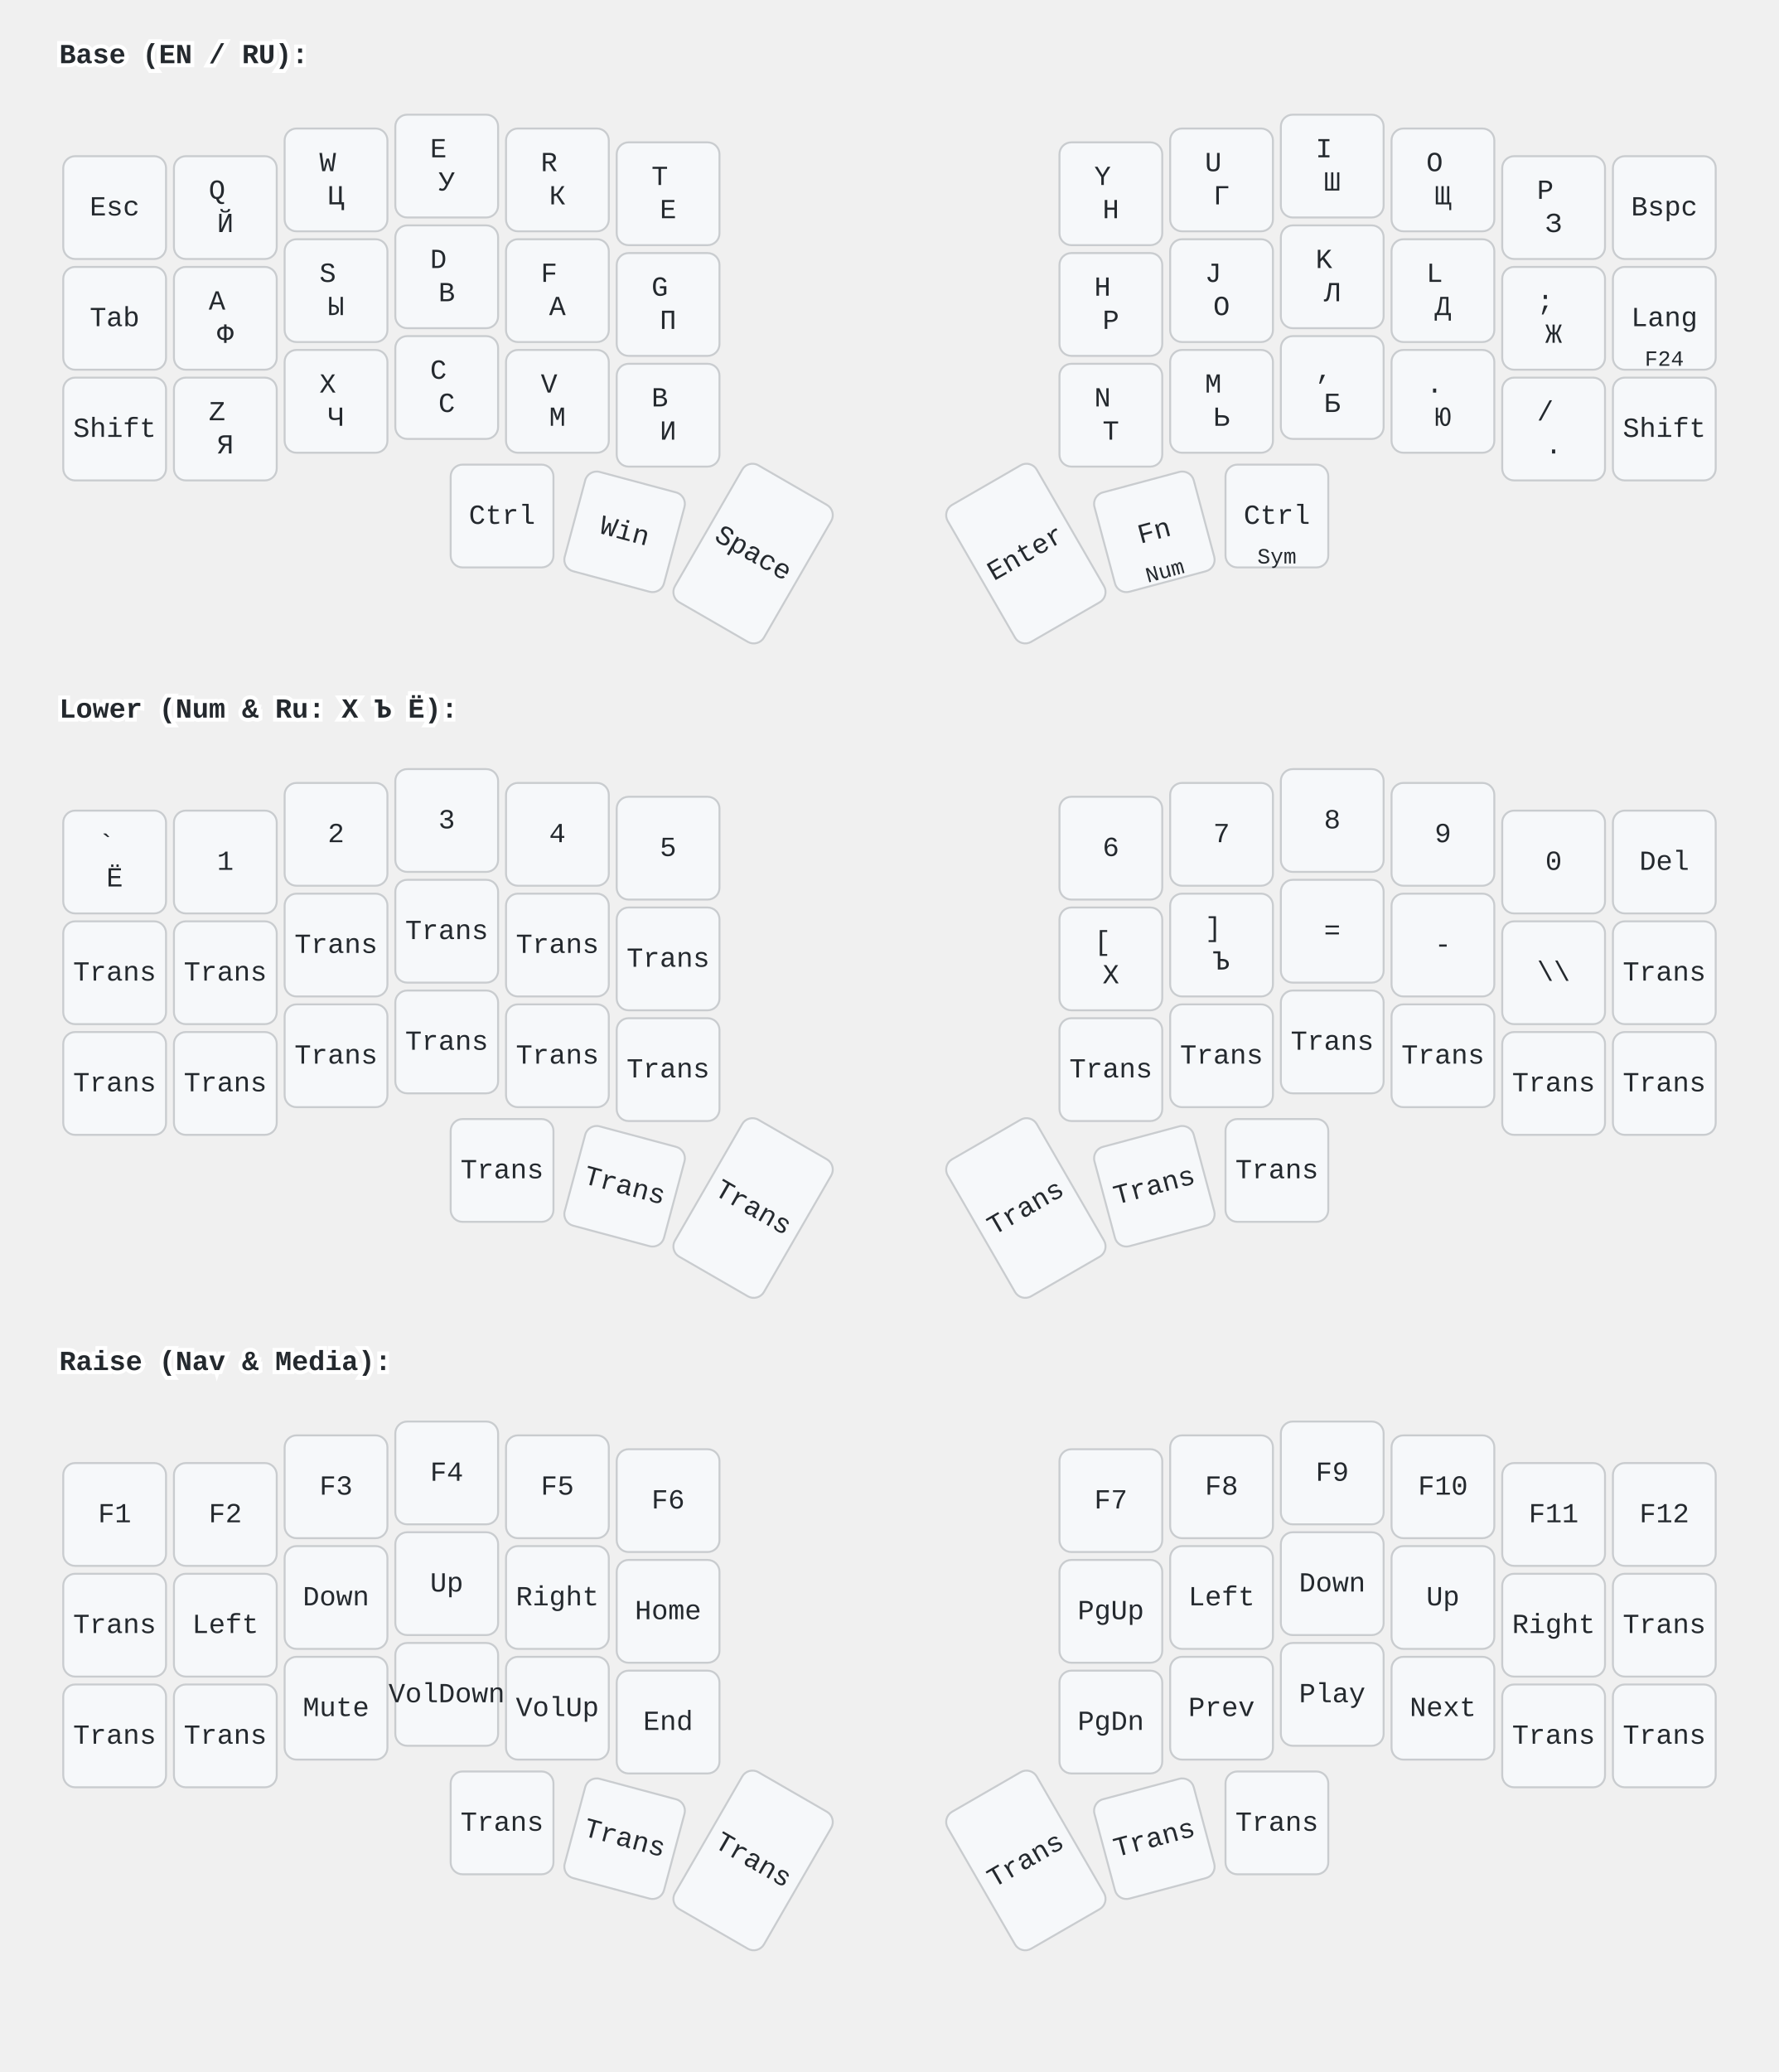
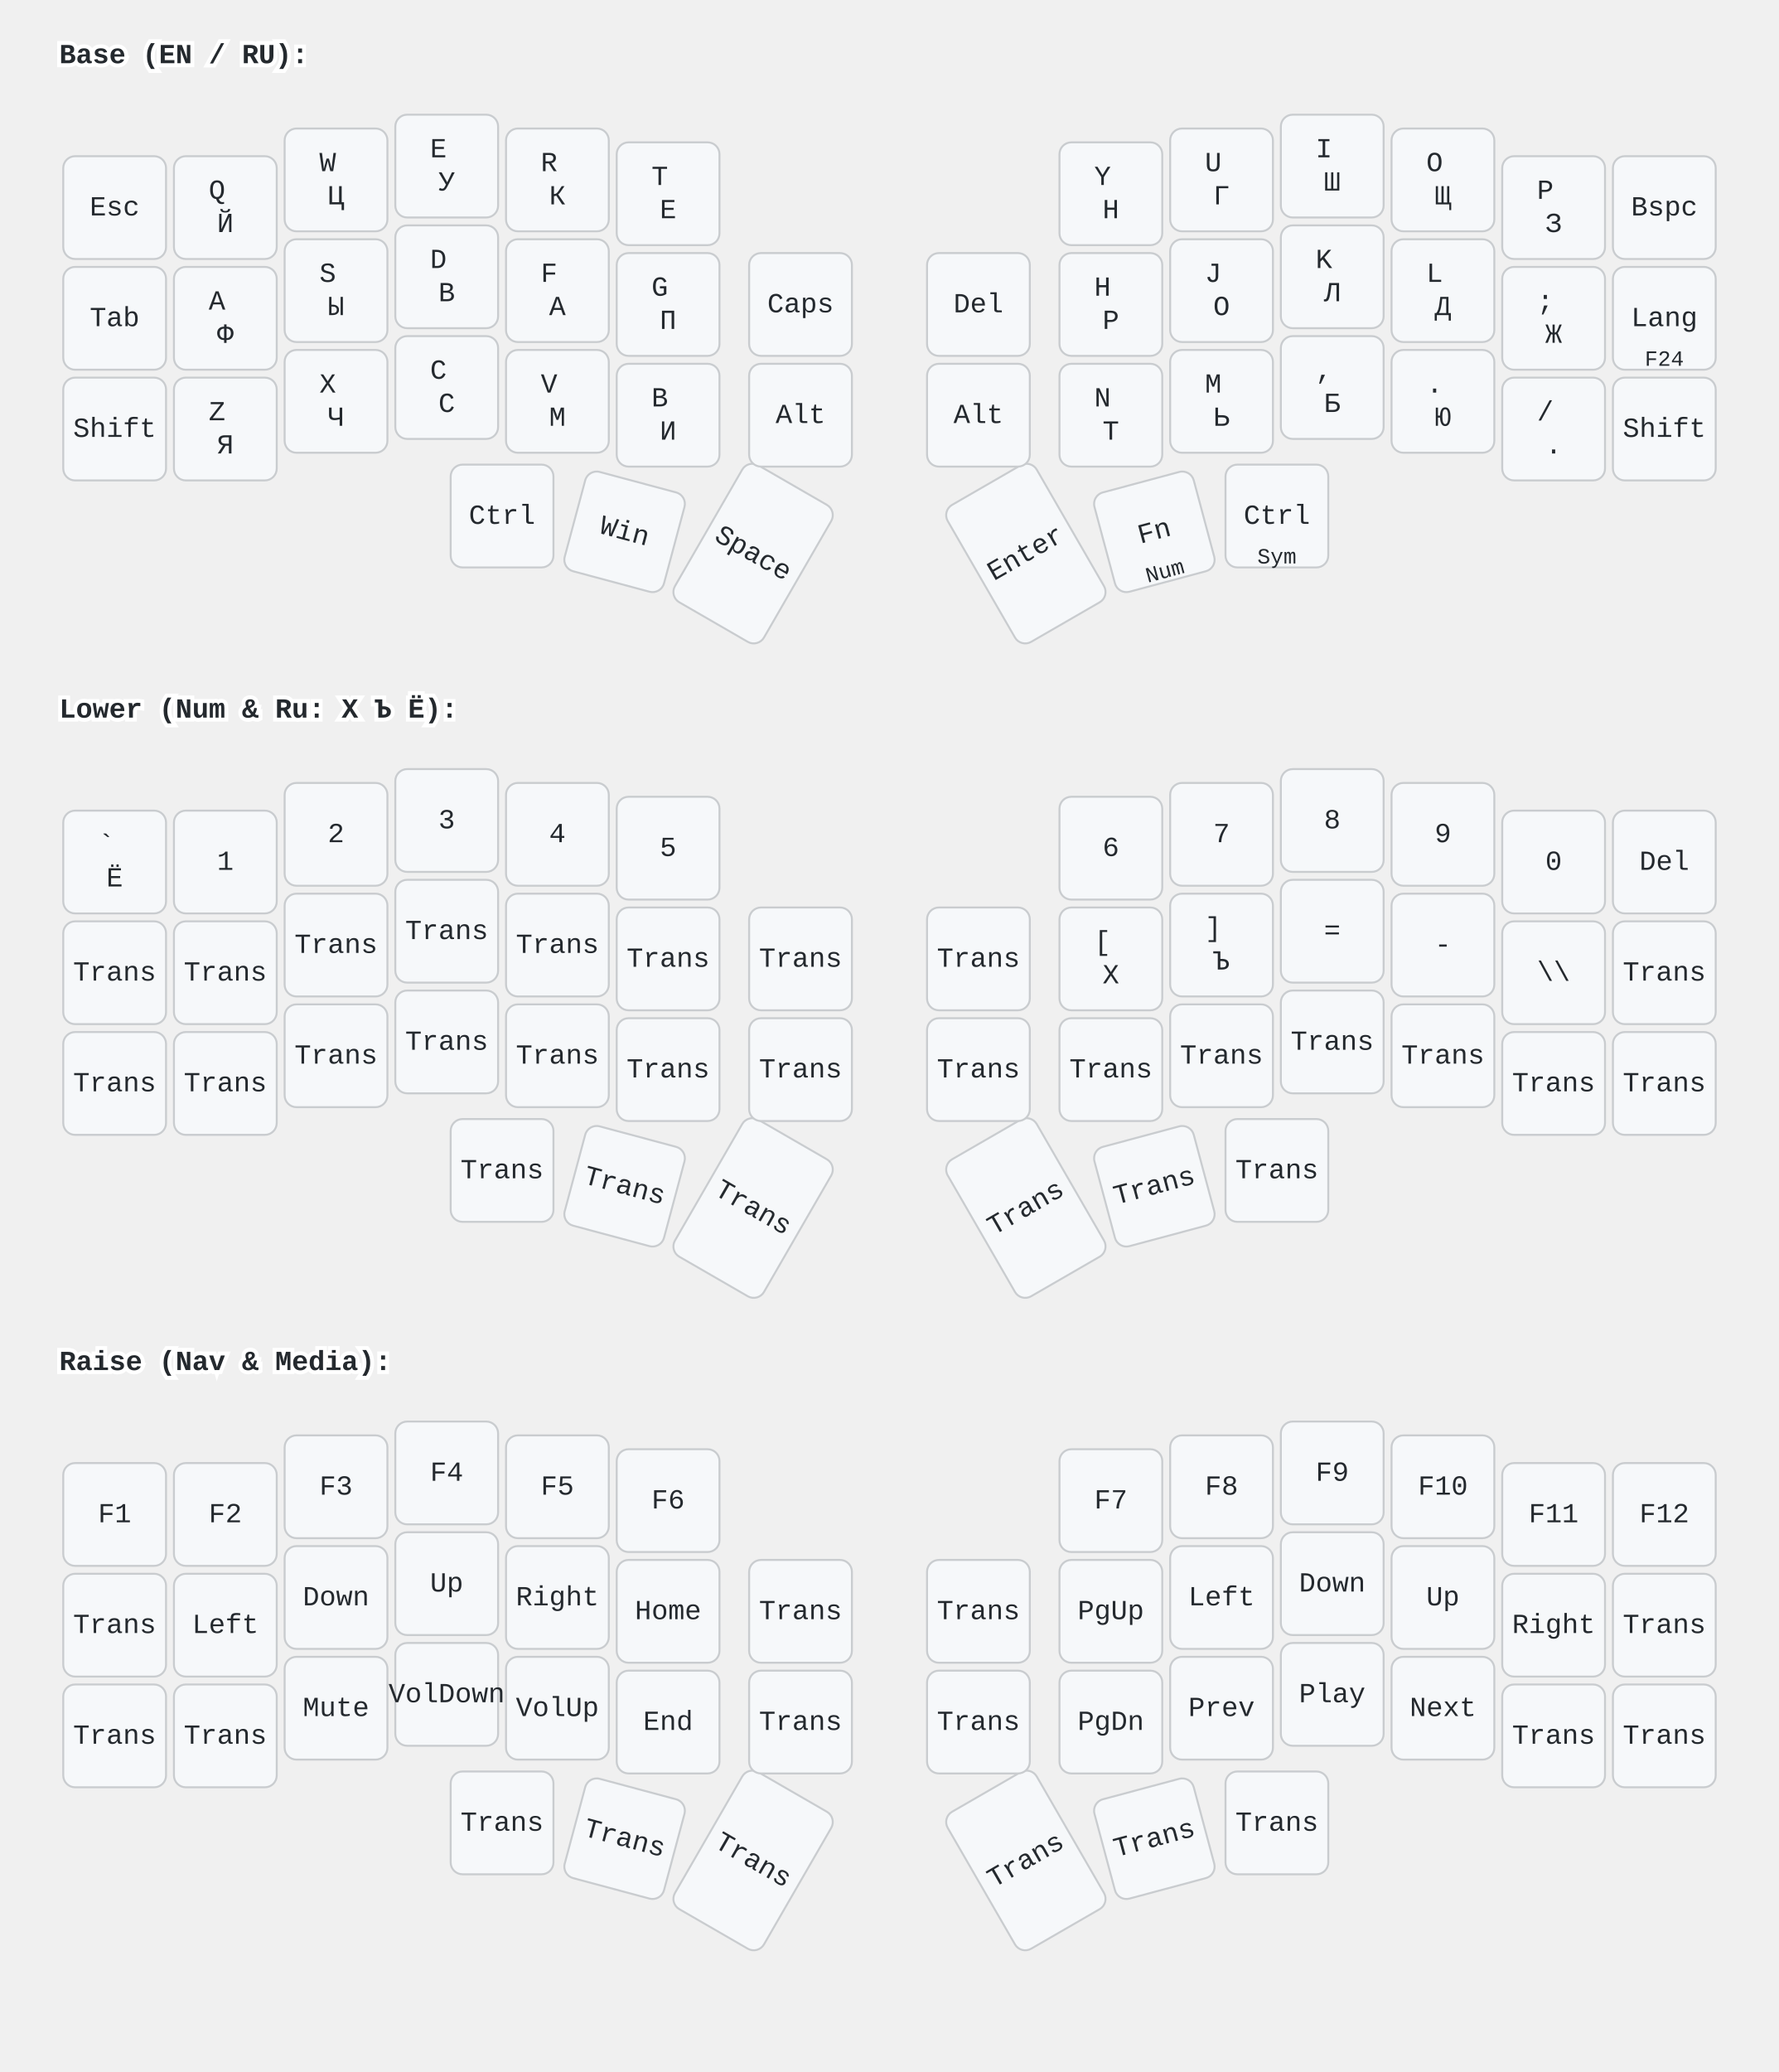
<svg xmlns="http://www.w3.org/2000/svg" width="900" height="1048" viewBox="0 0 900 1048" class="keymap">
  <style>/* inherit to force styles through use tags */
svg path {
    fill: inherit;
}

/* font and background color specifications */
svg.keymap {
    font-family: SFMono-Regular,Consolas,Liberation Mono,Menlo,monospace;
    font-size: 14px;
    font-kerning: normal;
    text-rendering: optimizeLegibility;
    fill: #24292e;
}

/* default key styling */
rect.key {
    fill: #f6f8fa;
}

rect.key, rect.combo {
    stroke: #c9cccf;
    stroke-width: 1;
}

/* default key side styling, only used is draw_key_sides is set */
rect.side {
    filter: brightness(90%);
}

/* color accent for combo boxes */
rect.combo, rect.combo-separate {
    fill: #cdf;
}

/* color accent for held keys */
rect.held, rect.combo.held {
    fill: #fdd;
}

/* color accent for ghost (optional) keys */
rect.ghost, rect.combo.ghost {
    stroke-dasharray: 4, 4;
    stroke-width: 2;
}

text {
    text-anchor: middle;
    dominant-baseline: middle;
}

/* styling for layer labels */
text.label {
    font-weight: bold;
    text-anchor: start;
    stroke: white;
    stroke-width: 4;
    paint-order: stroke;
}

/* styling for optional footer */
text.footer {
    text-anchor: end;
    dominant-baseline: auto;
    stroke: white;
    stroke-width: 4;
    paint-order: stroke;
}

/* styling for combo tap, and key non-tap label text */
- text.combo, text.hold, text.shifted, text.left, text.right {
+ text.combo, text.hold, text.shifted, text.left, text.right, text.tl, text.tr, text.bl, text.br {
    font-size: 11px;
}

- text.hold {
+ text.hold, text.bl, text.br {
    text-anchor: middle;
    dominant-baseline: auto;
}

- text.shifted {
+ text.shifted, text.tl, text.tr {
    text-anchor: middle;
    dominant-baseline: hanging;
}

- text.left {
+ text.left, text.tl, text.bl {
    text-anchor: start;
}

- text.right {
+ text.right, text.tr, text.br {
    text-anchor: end;
}

text.layer-activator {
    text-decoration: underline;
}

/* styling for hold/shifted label text in combo box */
text.combo.hold, text.combo.shifted, text.combo.left, text.combo.right {
    font-size: 8px;
}

/* lighter symbol for transparent keys */
text.trans {
    fill: #7b7e81;
}

/* styling for combo dendrons */
path.combo {
    stroke-width: 1;
    stroke: gray;
    fill: none;
}

/* Start Tabler Icons Cleanup */
/* cannot use height/width with glyphs */
.icon-tabler &gt; path {
    fill: inherit;
    stroke: inherit;
    stroke-width: 2;
}
/* hide tabler's default box */
.icon-tabler &gt; path[stroke="none"][fill="none"] {
    visibility: hidden;
}
/* End Tabler Icons Cleanup */
</style>
  <g transform="translate(30, 0)" class="layer-Base (EN / RU)">
    <text x="0" y="28" class="label" id="Base-EN--RU">Base (EN / RU):</text>
    <g transform="translate(0, 56)">
      <g transform="translate(28, 49)" class="key keypos-0">
        <rect rx="6" ry="6" x="-26" y="-26" width="52" height="52" class="key" />
        <text x="0" y="0" class="key tap">Esc</text>
      </g>
      <g transform="translate(84, 49)" class="key keypos-1">
        <rect rx="6" ry="6" x="-26" y="-26" width="52" height="52" class="key" />
        <text x="0" y="0" class="key tap">
          <tspan x="0" dy="-0.6em">Q</tspan>
          <tspan x="0" dy="1.2em">Й</tspan>
        </text>
      </g>
      <g transform="translate(140, 35)" class="key keypos-2">
        <rect rx="6" ry="6" x="-26" y="-26" width="52" height="52" class="key" />
        <text x="0" y="0" class="key tap">
          <tspan x="0" dy="-0.6em">W</tspan>
          <tspan x="0" dy="1.2em">Ц</tspan>
        </text>
      </g>
      <g transform="translate(196, 28)" class="key keypos-3">
        <rect rx="6" ry="6" x="-26" y="-26" width="52" height="52" class="key" />
        <text x="0" y="0" class="key tap">
          <tspan x="0" dy="-0.6em">E</tspan>
          <tspan x="0" dy="1.2em">У</tspan>
        </text>
      </g>
      <g transform="translate(252, 35)" class="key keypos-4">
        <rect rx="6" ry="6" x="-26" y="-26" width="52" height="52" class="key" />
        <text x="0" y="0" class="key tap">
          <tspan x="0" dy="-0.6em">R</tspan>
          <tspan x="0" dy="1.2em">К</tspan>
        </text>
      </g>
      <g transform="translate(308, 42)" class="key keypos-5">
        <rect rx="6" ry="6" x="-26" y="-26" width="52" height="52" class="key" />
        <text x="0" y="0" class="key tap">
          <tspan x="0" dy="-0.6em">T</tspan>
          <tspan x="0" dy="1.2em">Е</tspan>
        </text>
      </g>
      <g transform="translate(532, 42)" class="key keypos-6">
        <rect rx="6" ry="6" x="-26" y="-26" width="52" height="52" class="key" />
        <text x="0" y="0" class="key tap">
          <tspan x="0" dy="-0.6em">Y</tspan>
          <tspan x="0" dy="1.2em">Н</tspan>
        </text>
      </g>
      <g transform="translate(588, 35)" class="key keypos-7">
        <rect rx="6" ry="6" x="-26" y="-26" width="52" height="52" class="key" />
        <text x="0" y="0" class="key tap">
          <tspan x="0" dy="-0.6em">U</tspan>
          <tspan x="0" dy="1.2em">Г</tspan>
        </text>
      </g>
      <g transform="translate(644, 28)" class="key keypos-8">
        <rect rx="6" ry="6" x="-26" y="-26" width="52" height="52" class="key" />
        <text x="0" y="0" class="key tap">
          <tspan x="0" dy="-0.6em">I</tspan>
          <tspan x="0" dy="1.2em">Ш</tspan>
        </text>
      </g>
      <g transform="translate(700, 35)" class="key keypos-9">
        <rect rx="6" ry="6" x="-26" y="-26" width="52" height="52" class="key" />
        <text x="0" y="0" class="key tap">
          <tspan x="0" dy="-0.6em">O</tspan>
          <tspan x="0" dy="1.2em">Щ</tspan>
        </text>
      </g>
      <g transform="translate(756, 49)" class="key keypos-10">
        <rect rx="6" ry="6" x="-26" y="-26" width="52" height="52" class="key" />
        <text x="0" y="0" class="key tap">
          <tspan x="0" dy="-0.6em">P</tspan>
          <tspan x="0" dy="1.2em">З</tspan>
        </text>
      </g>
      <g transform="translate(812, 49)" class="key keypos-11">
        <rect rx="6" ry="6" x="-26" y="-26" width="52" height="52" class="key" />
        <text x="0" y="0" class="key tap">Bspc</text>
      </g>
      <g transform="translate(28, 105)" class="key keypos-12">
        <rect rx="6" ry="6" x="-26" y="-26" width="52" height="52" class="key" />
        <text x="0" y="0" class="key tap">Tab</text>
      </g>
      <g transform="translate(84, 105)" class="key keypos-13">
        <rect rx="6" ry="6" x="-26" y="-26" width="52" height="52" class="key" />
        <text x="0" y="0" class="key tap">
          <tspan x="0" dy="-0.6em">A</tspan>
          <tspan x="0" dy="1.2em">Ф</tspan>
        </text>
      </g>
      <g transform="translate(140, 91)" class="key keypos-14">
        <rect rx="6" ry="6" x="-26" y="-26" width="52" height="52" class="key" />
        <text x="0" y="0" class="key tap">
          <tspan x="0" dy="-0.6em">S</tspan>
          <tspan x="0" dy="1.2em">Ы</tspan>
        </text>
      </g>
      <g transform="translate(196, 84)" class="key keypos-15">
        <rect rx="6" ry="6" x="-26" y="-26" width="52" height="52" class="key" />
        <text x="0" y="0" class="key tap">
          <tspan x="0" dy="-0.6em">D</tspan>
          <tspan x="0" dy="1.2em">В</tspan>
        </text>
      </g>
      <g transform="translate(252, 91)" class="key keypos-16">
        <rect rx="6" ry="6" x="-26" y="-26" width="52" height="52" class="key" />
        <text x="0" y="0" class="key tap">
          <tspan x="0" dy="-0.6em">F</tspan>
          <tspan x="0" dy="1.2em">А</tspan>
        </text>
      </g>
      <g transform="translate(308, 98)" class="key keypos-17">
        <rect rx="6" ry="6" x="-26" y="-26" width="52" height="52" class="key" />
        <text x="0" y="0" class="key tap">
          <tspan x="0" dy="-0.6em">G</tspan>
          <tspan x="0" dy="1.2em">П</tspan>
        </text>
      </g>
      <g transform="translate(532, 98)" class="key keypos-18">
        <rect rx="6" ry="6" x="-26" y="-26" width="52" height="52" class="key" />
        <text x="0" y="0" class="key tap">
          <tspan x="0" dy="-0.6em">H</tspan>
          <tspan x="0" dy="1.2em">Р</tspan>
        </text>
      </g>
      <g transform="translate(588, 91)" class="key keypos-19">
        <rect rx="6" ry="6" x="-26" y="-26" width="52" height="52" class="key" />
        <text x="0" y="0" class="key tap">
          <tspan x="0" dy="-0.6em">J</tspan>
          <tspan x="0" dy="1.2em">О</tspan>
        </text>
      </g>
      <g transform="translate(644, 84)" class="key keypos-20">
        <rect rx="6" ry="6" x="-26" y="-26" width="52" height="52" class="key" />
        <text x="0" y="0" class="key tap">
          <tspan x="0" dy="-0.6em">K</tspan>
          <tspan x="0" dy="1.2em">Л</tspan>
        </text>
      </g>
      <g transform="translate(700, 91)" class="key keypos-21">
        <rect rx="6" ry="6" x="-26" y="-26" width="52" height="52" class="key" />
        <text x="0" y="0" class="key tap">
          <tspan x="0" dy="-0.6em">L</tspan>
          <tspan x="0" dy="1.2em">Д</tspan>
        </text>
      </g>
      <g transform="translate(756, 105)" class="key keypos-22">
        <rect rx="6" ry="6" x="-26" y="-26" width="52" height="52" class="key" />
        <text x="0" y="0" class="key tap">
          <tspan x="0" dy="-0.6em">;</tspan>
          <tspan x="0" dy="1.2em">Ж</tspan>
        </text>
      </g>
      <g transform="translate(812, 105)" class="key keypos-23">
        <rect rx="6" ry="6" x="-26" y="-26" width="52" height="52" class="key" />
        <text x="0" y="0" class="key tap">Lang</text>
        <text x="0" y="24" class="key hold">F24</text>
      </g>
      <g transform="translate(28, 161)" class="key keypos-24">
        <rect rx="6" ry="6" x="-26" y="-26" width="52" height="52" class="key" />
        <text x="0" y="0" class="key tap">Shift</text>
      </g>
      <g transform="translate(84, 161)" class="key keypos-25">
        <rect rx="6" ry="6" x="-26" y="-26" width="52" height="52" class="key" />
        <text x="0" y="0" class="key tap">
          <tspan x="0" dy="-0.6em">Z</tspan>
          <tspan x="0" dy="1.2em">Я</tspan>
        </text>
      </g>
      <g transform="translate(140, 147)" class="key keypos-26">
        <rect rx="6" ry="6" x="-26" y="-26" width="52" height="52" class="key" />
        <text x="0" y="0" class="key tap">
          <tspan x="0" dy="-0.6em">X</tspan>
          <tspan x="0" dy="1.2em">Ч</tspan>
        </text>
      </g>
      <g transform="translate(196, 140)" class="key keypos-27">
        <rect rx="6" ry="6" x="-26" y="-26" width="52" height="52" class="key" />
        <text x="0" y="0" class="key tap">
          <tspan x="0" dy="-0.6em">C</tspan>
          <tspan x="0" dy="1.2em">С</tspan>
        </text>
      </g>
      <g transform="translate(252, 147)" class="key keypos-28">
        <rect rx="6" ry="6" x="-26" y="-26" width="52" height="52" class="key" />
        <text x="0" y="0" class="key tap">
          <tspan x="0" dy="-0.6em">V</tspan>
          <tspan x="0" dy="1.2em">М</tspan>
        </text>
      </g>
      <g transform="translate(308, 154)" class="key keypos-29">
        <rect rx="6" ry="6" x="-26" y="-26" width="52" height="52" class="key" />
        <text x="0" y="0" class="key tap">
          <tspan x="0" dy="-0.6em">B</tspan>
          <tspan x="0" dy="1.2em">И</tspan>
        </text>
      </g>
      <g transform="translate(532, 154)" class="key keypos-30">
        <rect rx="6" ry="6" x="-26" y="-26" width="52" height="52" class="key" />
        <text x="0" y="0" class="key tap">
          <tspan x="0" dy="-0.6em">N</tspan>
          <tspan x="0" dy="1.2em">Т</tspan>
        </text>
      </g>
      <g transform="translate(588, 147)" class="key keypos-31">
        <rect rx="6" ry="6" x="-26" y="-26" width="52" height="52" class="key" />
        <text x="0" y="0" class="key tap">
          <tspan x="0" dy="-0.6em">M</tspan>
          <tspan x="0" dy="1.2em">Ь</tspan>
        </text>
      </g>
      <g transform="translate(644, 140)" class="key keypos-32">
        <rect rx="6" ry="6" x="-26" y="-26" width="52" height="52" class="key" />
        <text x="0" y="0" class="key tap">
          <tspan x="0" dy="-0.6em">,</tspan>
          <tspan x="0" dy="1.2em">Б</tspan>
        </text>
      </g>
      <g transform="translate(700, 147)" class="key keypos-33">
        <rect rx="6" ry="6" x="-26" y="-26" width="52" height="52" class="key" />
        <text x="0" y="0" class="key tap">
          <tspan x="0" dy="-0.6em">.</tspan>
          <tspan x="0" dy="1.2em">Ю</tspan>
        </text>
      </g>
      <g transform="translate(756, 161)" class="key keypos-34">
        <rect rx="6" ry="6" x="-26" y="-26" width="52" height="52" class="key" />
        <text x="0" y="0" class="key tap">
          <tspan x="0" dy="-0.6em">/</tspan>
          <tspan x="0" dy="1.2em">.</tspan>
        </text>
      </g>
      <g transform="translate(812, 161)" class="key keypos-35">
        <rect rx="6" ry="6" x="-26" y="-26" width="52" height="52" class="key" />
        <text x="0" y="0" class="key tap">Shift</text>
      </g>
      <g transform="translate(224, 205)" class="key keypos-36">
        <rect rx="6" ry="6" x="-26" y="-26" width="52" height="52" class="key" />
        <text x="0" y="0" class="key tap">Ctrl</text>
      </g>
      <g transform="translate(286, 213) rotate(15.0)" class="key keypos-37">
        <rect rx="6" ry="6" x="-26" y="-26" width="52" height="52" class="key" />
        <text x="0" y="0" class="key tap">Win</text>
      </g>
      <g transform="translate(351, 224) rotate(30.0)" class="key keypos-38">
        <rect rx="6" ry="6" x="-26" y="-40" width="52" height="80" class="key" />
        <text x="0" y="0" class="key tap">Space</text>
      </g>
      <g transform="translate(489, 224) rotate(-30.0)" class="key keypos-39">
        <rect rx="6" ry="6" x="-26" y="-40" width="52" height="80" class="key" />
        <text x="0" y="0" class="key tap">Enter</text>
      </g>
      <g transform="translate(554, 213) rotate(-15.0)" class="key keypos-40">
        <rect rx="6" ry="6" x="-26" y="-26" width="52" height="52" class="key" />
        <text x="0" y="0" class="key tap">Fn</text>
        <text x="0" y="24" class="key hold">Num</text>
      </g>
      <g transform="translate(616, 205)" class="key keypos-41">
        <rect rx="6" ry="6" x="-26" y="-26" width="52" height="52" class="key" />
        <text x="0" y="0" class="key tap">Ctrl</text>
        <text x="0" y="24" class="key hold">Sym</text>
      </g>
+       <g transform="translate(375, 98)" class="key keypos-42">
+         <rect rx="6" ry="6" x="-26" y="-26" width="52" height="52" class="key" />
+         <text x="0" y="0" class="key tap">Caps</text>
+       </g>
+       <g transform="translate(375, 154)" class="key keypos-43">
+         <rect rx="6" ry="6" x="-26" y="-26" width="52" height="52" class="key" />
+         <text x="0" y="0" class="key tap">Alt</text>
+       </g>
+       <g transform="translate(465, 98)" class="key keypos-44">
+         <rect rx="6" ry="6" x="-26" y="-26" width="52" height="52" class="key" />
+         <text x="0" y="0" class="key tap">Del</text>
+       </g>
+       <g transform="translate(465, 154)" class="key keypos-45">
+         <rect rx="6" ry="6" x="-26" y="-26" width="52" height="52" class="key" />
+         <text x="0" y="0" class="key tap">Alt</text>
+       </g>
    </g>
  </g>
  <g transform="translate(30, 331)" class="layer-Lower (Num &amp; Ru: Х Ъ Ё)">
    <text x="0" y="28" class="label" id="Lower-Num--Ru:---">Lower (Num &amp; Ru: Х Ъ Ё):</text>
    <g transform="translate(0, 56)">
      <g transform="translate(28, 49)" class="key keypos-0">
        <rect rx="6" ry="6" x="-26" y="-26" width="52" height="52" class="key" />
        <text x="0" y="0" class="key tap">
          <tspan x="0" dy="-0.6em">`</tspan>
          <tspan x="0" dy="1.2em">Ё</tspan>
        </text>
      </g>
      <g transform="translate(84, 49)" class="key keypos-1">
        <rect rx="6" ry="6" x="-26" y="-26" width="52" height="52" class="key" />
        <text x="0" y="0" class="key tap">1</text>
      </g>
      <g transform="translate(140, 35)" class="key keypos-2">
        <rect rx="6" ry="6" x="-26" y="-26" width="52" height="52" class="key" />
        <text x="0" y="0" class="key tap">2</text>
      </g>
      <g transform="translate(196, 28)" class="key keypos-3">
        <rect rx="6" ry="6" x="-26" y="-26" width="52" height="52" class="key" />
        <text x="0" y="0" class="key tap">3</text>
      </g>
      <g transform="translate(252, 35)" class="key keypos-4">
        <rect rx="6" ry="6" x="-26" y="-26" width="52" height="52" class="key" />
        <text x="0" y="0" class="key tap">4</text>
      </g>
      <g transform="translate(308, 42)" class="key keypos-5">
        <rect rx="6" ry="6" x="-26" y="-26" width="52" height="52" class="key" />
        <text x="0" y="0" class="key tap">5</text>
      </g>
      <g transform="translate(532, 42)" class="key keypos-6">
        <rect rx="6" ry="6" x="-26" y="-26" width="52" height="52" class="key" />
        <text x="0" y="0" class="key tap">6</text>
      </g>
      <g transform="translate(588, 35)" class="key keypos-7">
        <rect rx="6" ry="6" x="-26" y="-26" width="52" height="52" class="key" />
        <text x="0" y="0" class="key tap">7</text>
      </g>
      <g transform="translate(644, 28)" class="key keypos-8">
        <rect rx="6" ry="6" x="-26" y="-26" width="52" height="52" class="key" />
        <text x="0" y="0" class="key tap">8</text>
      </g>
      <g transform="translate(700, 35)" class="key keypos-9">
        <rect rx="6" ry="6" x="-26" y="-26" width="52" height="52" class="key" />
        <text x="0" y="0" class="key tap">9</text>
      </g>
      <g transform="translate(756, 49)" class="key keypos-10">
        <rect rx="6" ry="6" x="-26" y="-26" width="52" height="52" class="key" />
        <text x="0" y="0" class="key tap">0</text>
      </g>
      <g transform="translate(812, 49)" class="key keypos-11">
        <rect rx="6" ry="6" x="-26" y="-26" width="52" height="52" class="key" />
        <text x="0" y="0" class="key tap">Del</text>
      </g>
      <g transform="translate(28, 105)" class="key keypos-12">
        <rect rx="6" ry="6" x="-26" y="-26" width="52" height="52" class="key" />
        <text x="0" y="0" class="key tap">Trans</text>
      </g>
      <g transform="translate(84, 105)" class="key keypos-13">
        <rect rx="6" ry="6" x="-26" y="-26" width="52" height="52" class="key" />
        <text x="0" y="0" class="key tap">Trans</text>
      </g>
      <g transform="translate(140, 91)" class="key keypos-14">
        <rect rx="6" ry="6" x="-26" y="-26" width="52" height="52" class="key" />
        <text x="0" y="0" class="key tap">Trans</text>
      </g>
      <g transform="translate(196, 84)" class="key keypos-15">
        <rect rx="6" ry="6" x="-26" y="-26" width="52" height="52" class="key" />
        <text x="0" y="0" class="key tap">Trans</text>
      </g>
      <g transform="translate(252, 91)" class="key keypos-16">
        <rect rx="6" ry="6" x="-26" y="-26" width="52" height="52" class="key" />
        <text x="0" y="0" class="key tap">Trans</text>
      </g>
      <g transform="translate(308, 98)" class="key keypos-17">
        <rect rx="6" ry="6" x="-26" y="-26" width="52" height="52" class="key" />
        <text x="0" y="0" class="key tap">Trans</text>
      </g>
      <g transform="translate(532, 98)" class="key keypos-18">
        <rect rx="6" ry="6" x="-26" y="-26" width="52" height="52" class="key" />
        <text x="0" y="0" class="key tap">
          <tspan x="0" dy="-0.6em">[</tspan>
          <tspan x="0" dy="1.2em">Х</tspan>
        </text>
      </g>
      <g transform="translate(588, 91)" class="key keypos-19">
        <rect rx="6" ry="6" x="-26" y="-26" width="52" height="52" class="key" />
        <text x="0" y="0" class="key tap">
          <tspan x="0" dy="-0.6em">]</tspan>
          <tspan x="0" dy="1.2em">Ъ</tspan>
        </text>
      </g>
      <g transform="translate(644, 84)" class="key keypos-20">
        <rect rx="6" ry="6" x="-26" y="-26" width="52" height="52" class="key" />
        <text x="0" y="0" class="key tap">=</text>
      </g>
      <g transform="translate(700, 91)" class="key keypos-21">
        <rect rx="6" ry="6" x="-26" y="-26" width="52" height="52" class="key" />
        <text x="0" y="0" class="key tap">-</text>
      </g>
      <g transform="translate(756, 105)" class="key keypos-22">
        <rect rx="6" ry="6" x="-26" y="-26" width="52" height="52" class="key" />
        <text x="0" y="0" class="key tap">\\</text>
      </g>
      <g transform="translate(812, 105)" class="key keypos-23">
        <rect rx="6" ry="6" x="-26" y="-26" width="52" height="52" class="key" />
        <text x="0" y="0" class="key tap">Trans</text>
      </g>
      <g transform="translate(28, 161)" class="key keypos-24">
        <rect rx="6" ry="6" x="-26" y="-26" width="52" height="52" class="key" />
        <text x="0" y="0" class="key tap">Trans</text>
      </g>
      <g transform="translate(84, 161)" class="key keypos-25">
        <rect rx="6" ry="6" x="-26" y="-26" width="52" height="52" class="key" />
        <text x="0" y="0" class="key tap">Trans</text>
      </g>
      <g transform="translate(140, 147)" class="key keypos-26">
        <rect rx="6" ry="6" x="-26" y="-26" width="52" height="52" class="key" />
        <text x="0" y="0" class="key tap">Trans</text>
      </g>
      <g transform="translate(196, 140)" class="key keypos-27">
        <rect rx="6" ry="6" x="-26" y="-26" width="52" height="52" class="key" />
        <text x="0" y="0" class="key tap">Trans</text>
      </g>
      <g transform="translate(252, 147)" class="key keypos-28">
        <rect rx="6" ry="6" x="-26" y="-26" width="52" height="52" class="key" />
        <text x="0" y="0" class="key tap">Trans</text>
      </g>
      <g transform="translate(308, 154)" class="key keypos-29">
        <rect rx="6" ry="6" x="-26" y="-26" width="52" height="52" class="key" />
        <text x="0" y="0" class="key tap">Trans</text>
      </g>
      <g transform="translate(532, 154)" class="key keypos-30">
        <rect rx="6" ry="6" x="-26" y="-26" width="52" height="52" class="key" />
        <text x="0" y="0" class="key tap">Trans</text>
      </g>
      <g transform="translate(588, 147)" class="key keypos-31">
        <rect rx="6" ry="6" x="-26" y="-26" width="52" height="52" class="key" />
        <text x="0" y="0" class="key tap">Trans</text>
      </g>
      <g transform="translate(644, 140)" class="key keypos-32">
        <rect rx="6" ry="6" x="-26" y="-26" width="52" height="52" class="key" />
        <text x="0" y="0" class="key tap">Trans</text>
      </g>
      <g transform="translate(700, 147)" class="key keypos-33">
        <rect rx="6" ry="6" x="-26" y="-26" width="52" height="52" class="key" />
        <text x="0" y="0" class="key tap">Trans</text>
      </g>
      <g transform="translate(756, 161)" class="key keypos-34">
        <rect rx="6" ry="6" x="-26" y="-26" width="52" height="52" class="key" />
        <text x="0" y="0" class="key tap">Trans</text>
      </g>
      <g transform="translate(812, 161)" class="key keypos-35">
        <rect rx="6" ry="6" x="-26" y="-26" width="52" height="52" class="key" />
        <text x="0" y="0" class="key tap">Trans</text>
      </g>
      <g transform="translate(224, 205)" class="key keypos-36">
        <rect rx="6" ry="6" x="-26" y="-26" width="52" height="52" class="key" />
        <text x="0" y="0" class="key tap">Trans</text>
      </g>
      <g transform="translate(286, 213) rotate(15.0)" class="key keypos-37">
        <rect rx="6" ry="6" x="-26" y="-26" width="52" height="52" class="key" />
        <text x="0" y="0" class="key tap">Trans</text>
      </g>
      <g transform="translate(351, 224) rotate(30.0)" class="key keypos-38">
        <rect rx="6" ry="6" x="-26" y="-40" width="52" height="80" class="key" />
        <text x="0" y="0" class="key tap">Trans</text>
      </g>
      <g transform="translate(489, 224) rotate(-30.0)" class="key keypos-39">
        <rect rx="6" ry="6" x="-26" y="-40" width="52" height="80" class="key" />
        <text x="0" y="0" class="key tap">Trans</text>
      </g>
      <g transform="translate(554, 213) rotate(-15.0)" class="key keypos-40">
        <rect rx="6" ry="6" x="-26" y="-26" width="52" height="52" class="key" />
        <text x="0" y="0" class="key tap">Trans</text>
      </g>
      <g transform="translate(616, 205)" class="key keypos-41">
        <rect rx="6" ry="6" x="-26" y="-26" width="52" height="52" class="key" />
        <text x="0" y="0" class="key tap">Trans</text>
      </g>
+       <g transform="translate(375, 98)" class="key keypos-42">
+         <rect rx="6" ry="6" x="-26" y="-26" width="52" height="52" class="key" />
+         <text x="0" y="0" class="key tap">Trans</text>
+       </g>
+       <g transform="translate(375, 154)" class="key keypos-43">
+         <rect rx="6" ry="6" x="-26" y="-26" width="52" height="52" class="key" />
+         <text x="0" y="0" class="key tap">Trans</text>
+       </g>
+       <g transform="translate(465, 98)" class="key keypos-44">
+         <rect rx="6" ry="6" x="-26" y="-26" width="52" height="52" class="key" />
+         <text x="0" y="0" class="key tap">Trans</text>
+       </g>
+       <g transform="translate(465, 154)" class="key keypos-45">
+         <rect rx="6" ry="6" x="-26" y="-26" width="52" height="52" class="key" />
+         <text x="0" y="0" class="key tap">Trans</text>
+       </g>
    </g>
  </g>
  <g transform="translate(30, 661)" class="layer-Raise (Nav &amp; Media)">
    <text x="0" y="28" class="label" id="Raise-Nav--Media">Raise (Nav &amp; Media):</text>
    <g transform="translate(0, 56)">
      <g transform="translate(28, 49)" class="key keypos-0">
        <rect rx="6" ry="6" x="-26" y="-26" width="52" height="52" class="key" />
        <text x="0" y="0" class="key tap">F1</text>
      </g>
      <g transform="translate(84, 49)" class="key keypos-1">
        <rect rx="6" ry="6" x="-26" y="-26" width="52" height="52" class="key" />
        <text x="0" y="0" class="key tap">F2</text>
      </g>
      <g transform="translate(140, 35)" class="key keypos-2">
        <rect rx="6" ry="6" x="-26" y="-26" width="52" height="52" class="key" />
        <text x="0" y="0" class="key tap">F3</text>
      </g>
      <g transform="translate(196, 28)" class="key keypos-3">
        <rect rx="6" ry="6" x="-26" y="-26" width="52" height="52" class="key" />
        <text x="0" y="0" class="key tap">F4</text>
      </g>
      <g transform="translate(252, 35)" class="key keypos-4">
        <rect rx="6" ry="6" x="-26" y="-26" width="52" height="52" class="key" />
        <text x="0" y="0" class="key tap">F5</text>
      </g>
      <g transform="translate(308, 42)" class="key keypos-5">
        <rect rx="6" ry="6" x="-26" y="-26" width="52" height="52" class="key" />
        <text x="0" y="0" class="key tap">F6</text>
      </g>
      <g transform="translate(532, 42)" class="key keypos-6">
        <rect rx="6" ry="6" x="-26" y="-26" width="52" height="52" class="key" />
        <text x="0" y="0" class="key tap">F7</text>
      </g>
      <g transform="translate(588, 35)" class="key keypos-7">
        <rect rx="6" ry="6" x="-26" y="-26" width="52" height="52" class="key" />
        <text x="0" y="0" class="key tap">F8</text>
      </g>
      <g transform="translate(644, 28)" class="key keypos-8">
        <rect rx="6" ry="6" x="-26" y="-26" width="52" height="52" class="key" />
        <text x="0" y="0" class="key tap">F9</text>
      </g>
      <g transform="translate(700, 35)" class="key keypos-9">
        <rect rx="6" ry="6" x="-26" y="-26" width="52" height="52" class="key" />
        <text x="0" y="0" class="key tap">F10</text>
      </g>
      <g transform="translate(756, 49)" class="key keypos-10">
        <rect rx="6" ry="6" x="-26" y="-26" width="52" height="52" class="key" />
        <text x="0" y="0" class="key tap">F11</text>
      </g>
      <g transform="translate(812, 49)" class="key keypos-11">
        <rect rx="6" ry="6" x="-26" y="-26" width="52" height="52" class="key" />
        <text x="0" y="0" class="key tap">F12</text>
      </g>
      <g transform="translate(28, 105)" class="key keypos-12">
        <rect rx="6" ry="6" x="-26" y="-26" width="52" height="52" class="key" />
        <text x="0" y="0" class="key tap">Trans</text>
      </g>
      <g transform="translate(84, 105)" class="key keypos-13">
        <rect rx="6" ry="6" x="-26" y="-26" width="52" height="52" class="key" />
        <text x="0" y="0" class="key tap">Left</text>
      </g>
      <g transform="translate(140, 91)" class="key keypos-14">
        <rect rx="6" ry="6" x="-26" y="-26" width="52" height="52" class="key" />
        <text x="0" y="0" class="key tap">Down</text>
      </g>
      <g transform="translate(196, 84)" class="key keypos-15">
        <rect rx="6" ry="6" x="-26" y="-26" width="52" height="52" class="key" />
        <text x="0" y="0" class="key tap">Up</text>
      </g>
      <g transform="translate(252, 91)" class="key keypos-16">
        <rect rx="6" ry="6" x="-26" y="-26" width="52" height="52" class="key" />
        <text x="0" y="0" class="key tap">Right</text>
      </g>
      <g transform="translate(308, 98)" class="key keypos-17">
        <rect rx="6" ry="6" x="-26" y="-26" width="52" height="52" class="key" />
        <text x="0" y="0" class="key tap">Home</text>
      </g>
      <g transform="translate(532, 98)" class="key keypos-18">
        <rect rx="6" ry="6" x="-26" y="-26" width="52" height="52" class="key" />
        <text x="0" y="0" class="key tap">PgUp</text>
      </g>
      <g transform="translate(588, 91)" class="key keypos-19">
        <rect rx="6" ry="6" x="-26" y="-26" width="52" height="52" class="key" />
        <text x="0" y="0" class="key tap">Left</text>
      </g>
      <g transform="translate(644, 84)" class="key keypos-20">
        <rect rx="6" ry="6" x="-26" y="-26" width="52" height="52" class="key" />
        <text x="0" y="0" class="key tap">Down</text>
      </g>
      <g transform="translate(700, 91)" class="key keypos-21">
        <rect rx="6" ry="6" x="-26" y="-26" width="52" height="52" class="key" />
        <text x="0" y="0" class="key tap">Up</text>
      </g>
      <g transform="translate(756, 105)" class="key keypos-22">
        <rect rx="6" ry="6" x="-26" y="-26" width="52" height="52" class="key" />
        <text x="0" y="0" class="key tap">Right</text>
      </g>
      <g transform="translate(812, 105)" class="key keypos-23">
        <rect rx="6" ry="6" x="-26" y="-26" width="52" height="52" class="key" />
        <text x="0" y="0" class="key tap">Trans</text>
      </g>
      <g transform="translate(28, 161)" class="key keypos-24">
        <rect rx="6" ry="6" x="-26" y="-26" width="52" height="52" class="key" />
        <text x="0" y="0" class="key tap">Trans</text>
      </g>
      <g transform="translate(84, 161)" class="key keypos-25">
        <rect rx="6" ry="6" x="-26" y="-26" width="52" height="52" class="key" />
        <text x="0" y="0" class="key tap">Trans</text>
      </g>
      <g transform="translate(140, 147)" class="key keypos-26">
        <rect rx="6" ry="6" x="-26" y="-26" width="52" height="52" class="key" />
        <text x="0" y="0" class="key tap">Mute</text>
      </g>
      <g transform="translate(196, 140)" class="key keypos-27">
        <rect rx="6" ry="6" x="-26" y="-26" width="52" height="52" class="key" />
        <text x="0" y="0" class="key tap">VolDown</text>
      </g>
      <g transform="translate(252, 147)" class="key keypos-28">
        <rect rx="6" ry="6" x="-26" y="-26" width="52" height="52" class="key" />
        <text x="0" y="0" class="key tap">VolUp</text>
      </g>
      <g transform="translate(308, 154)" class="key keypos-29">
        <rect rx="6" ry="6" x="-26" y="-26" width="52" height="52" class="key" />
        <text x="0" y="0" class="key tap">End</text>
      </g>
      <g transform="translate(532, 154)" class="key keypos-30">
        <rect rx="6" ry="6" x="-26" y="-26" width="52" height="52" class="key" />
        <text x="0" y="0" class="key tap">PgDn</text>
      </g>
      <g transform="translate(588, 147)" class="key keypos-31">
        <rect rx="6" ry="6" x="-26" y="-26" width="52" height="52" class="key" />
        <text x="0" y="0" class="key tap">Prev</text>
      </g>
      <g transform="translate(644, 140)" class="key keypos-32">
        <rect rx="6" ry="6" x="-26" y="-26" width="52" height="52" class="key" />
        <text x="0" y="0" class="key tap">Play</text>
      </g>
      <g transform="translate(700, 147)" class="key keypos-33">
        <rect rx="6" ry="6" x="-26" y="-26" width="52" height="52" class="key" />
        <text x="0" y="0" class="key tap">Next</text>
      </g>
      <g transform="translate(756, 161)" class="key keypos-34">
        <rect rx="6" ry="6" x="-26" y="-26" width="52" height="52" class="key" />
        <text x="0" y="0" class="key tap">Trans</text>
      </g>
      <g transform="translate(812, 161)" class="key keypos-35">
        <rect rx="6" ry="6" x="-26" y="-26" width="52" height="52" class="key" />
        <text x="0" y="0" class="key tap">Trans</text>
      </g>
      <g transform="translate(224, 205)" class="key keypos-36">
        <rect rx="6" ry="6" x="-26" y="-26" width="52" height="52" class="key" />
        <text x="0" y="0" class="key tap">Trans</text>
      </g>
      <g transform="translate(286, 213) rotate(15.0)" class="key keypos-37">
        <rect rx="6" ry="6" x="-26" y="-26" width="52" height="52" class="key" />
        <text x="0" y="0" class="key tap">Trans</text>
      </g>
      <g transform="translate(351, 224) rotate(30.0)" class="key keypos-38">
        <rect rx="6" ry="6" x="-26" y="-40" width="52" height="80" class="key" />
        <text x="0" y="0" class="key tap">Trans</text>
      </g>
      <g transform="translate(489, 224) rotate(-30.0)" class="key keypos-39">
        <rect rx="6" ry="6" x="-26" y="-40" width="52" height="80" class="key" />
        <text x="0" y="0" class="key tap">Trans</text>
      </g>
      <g transform="translate(554, 213) rotate(-15.0)" class="key keypos-40">
        <rect rx="6" ry="6" x="-26" y="-26" width="52" height="52" class="key" />
        <text x="0" y="0" class="key tap">Trans</text>
      </g>
      <g transform="translate(616, 205)" class="key keypos-41">
        <rect rx="6" ry="6" x="-26" y="-26" width="52" height="52" class="key" />
        <text x="0" y="0" class="key tap">Trans</text>
      </g>
+       <g transform="translate(375, 98)" class="key keypos-42">
+         <rect rx="6" ry="6" x="-26" y="-26" width="52" height="52" class="key" />
+         <text x="0" y="0" class="key tap">Trans</text>
+       </g>
+       <g transform="translate(375, 154)" class="key keypos-43">
+         <rect rx="6" ry="6" x="-26" y="-26" width="52" height="52" class="key" />
+         <text x="0" y="0" class="key tap">Trans</text>
+       </g>
+       <g transform="translate(465, 98)" class="key keypos-44">
+         <rect rx="6" ry="6" x="-26" y="-26" width="52" height="52" class="key" />
+         <text x="0" y="0" class="key tap">Trans</text>
+       </g>
+       <g transform="translate(465, 154)" class="key keypos-45">
+         <rect rx="6" ry="6" x="-26" y="-26" width="52" height="52" class="key" />
+         <text x="0" y="0" class="key tap">Trans</text>
+       </g>
    </g>
  </g>
</svg>
